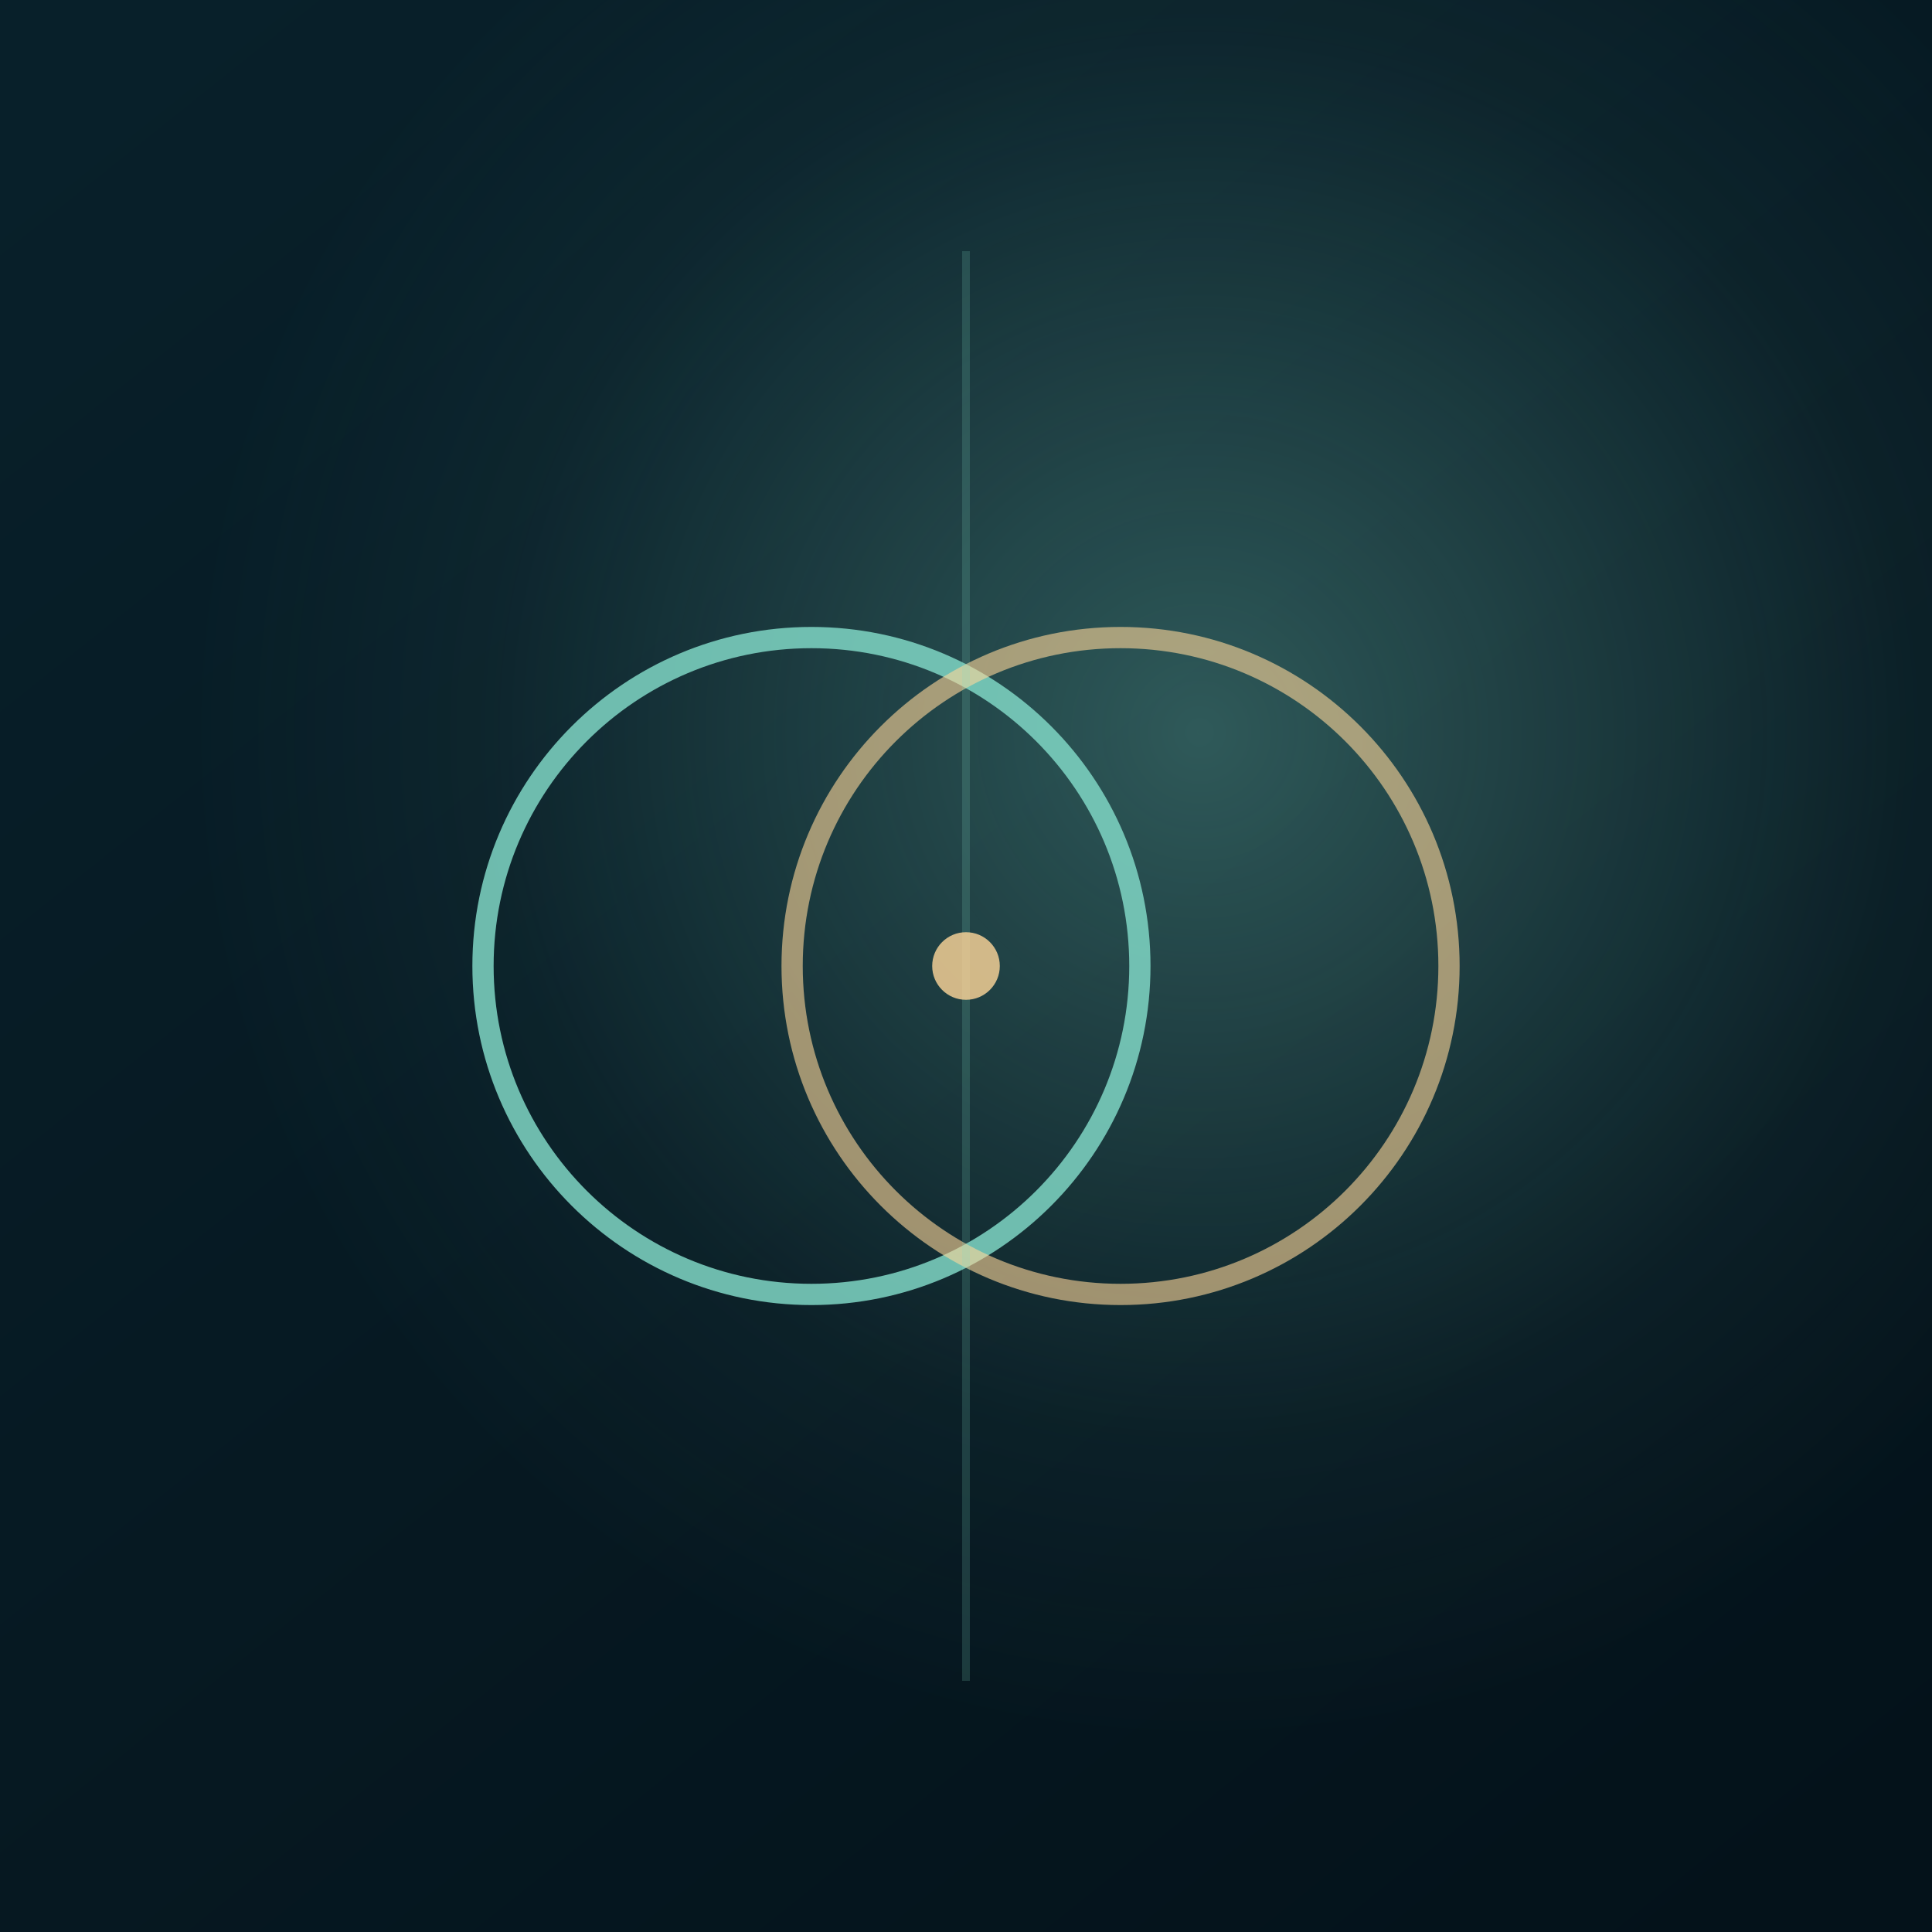
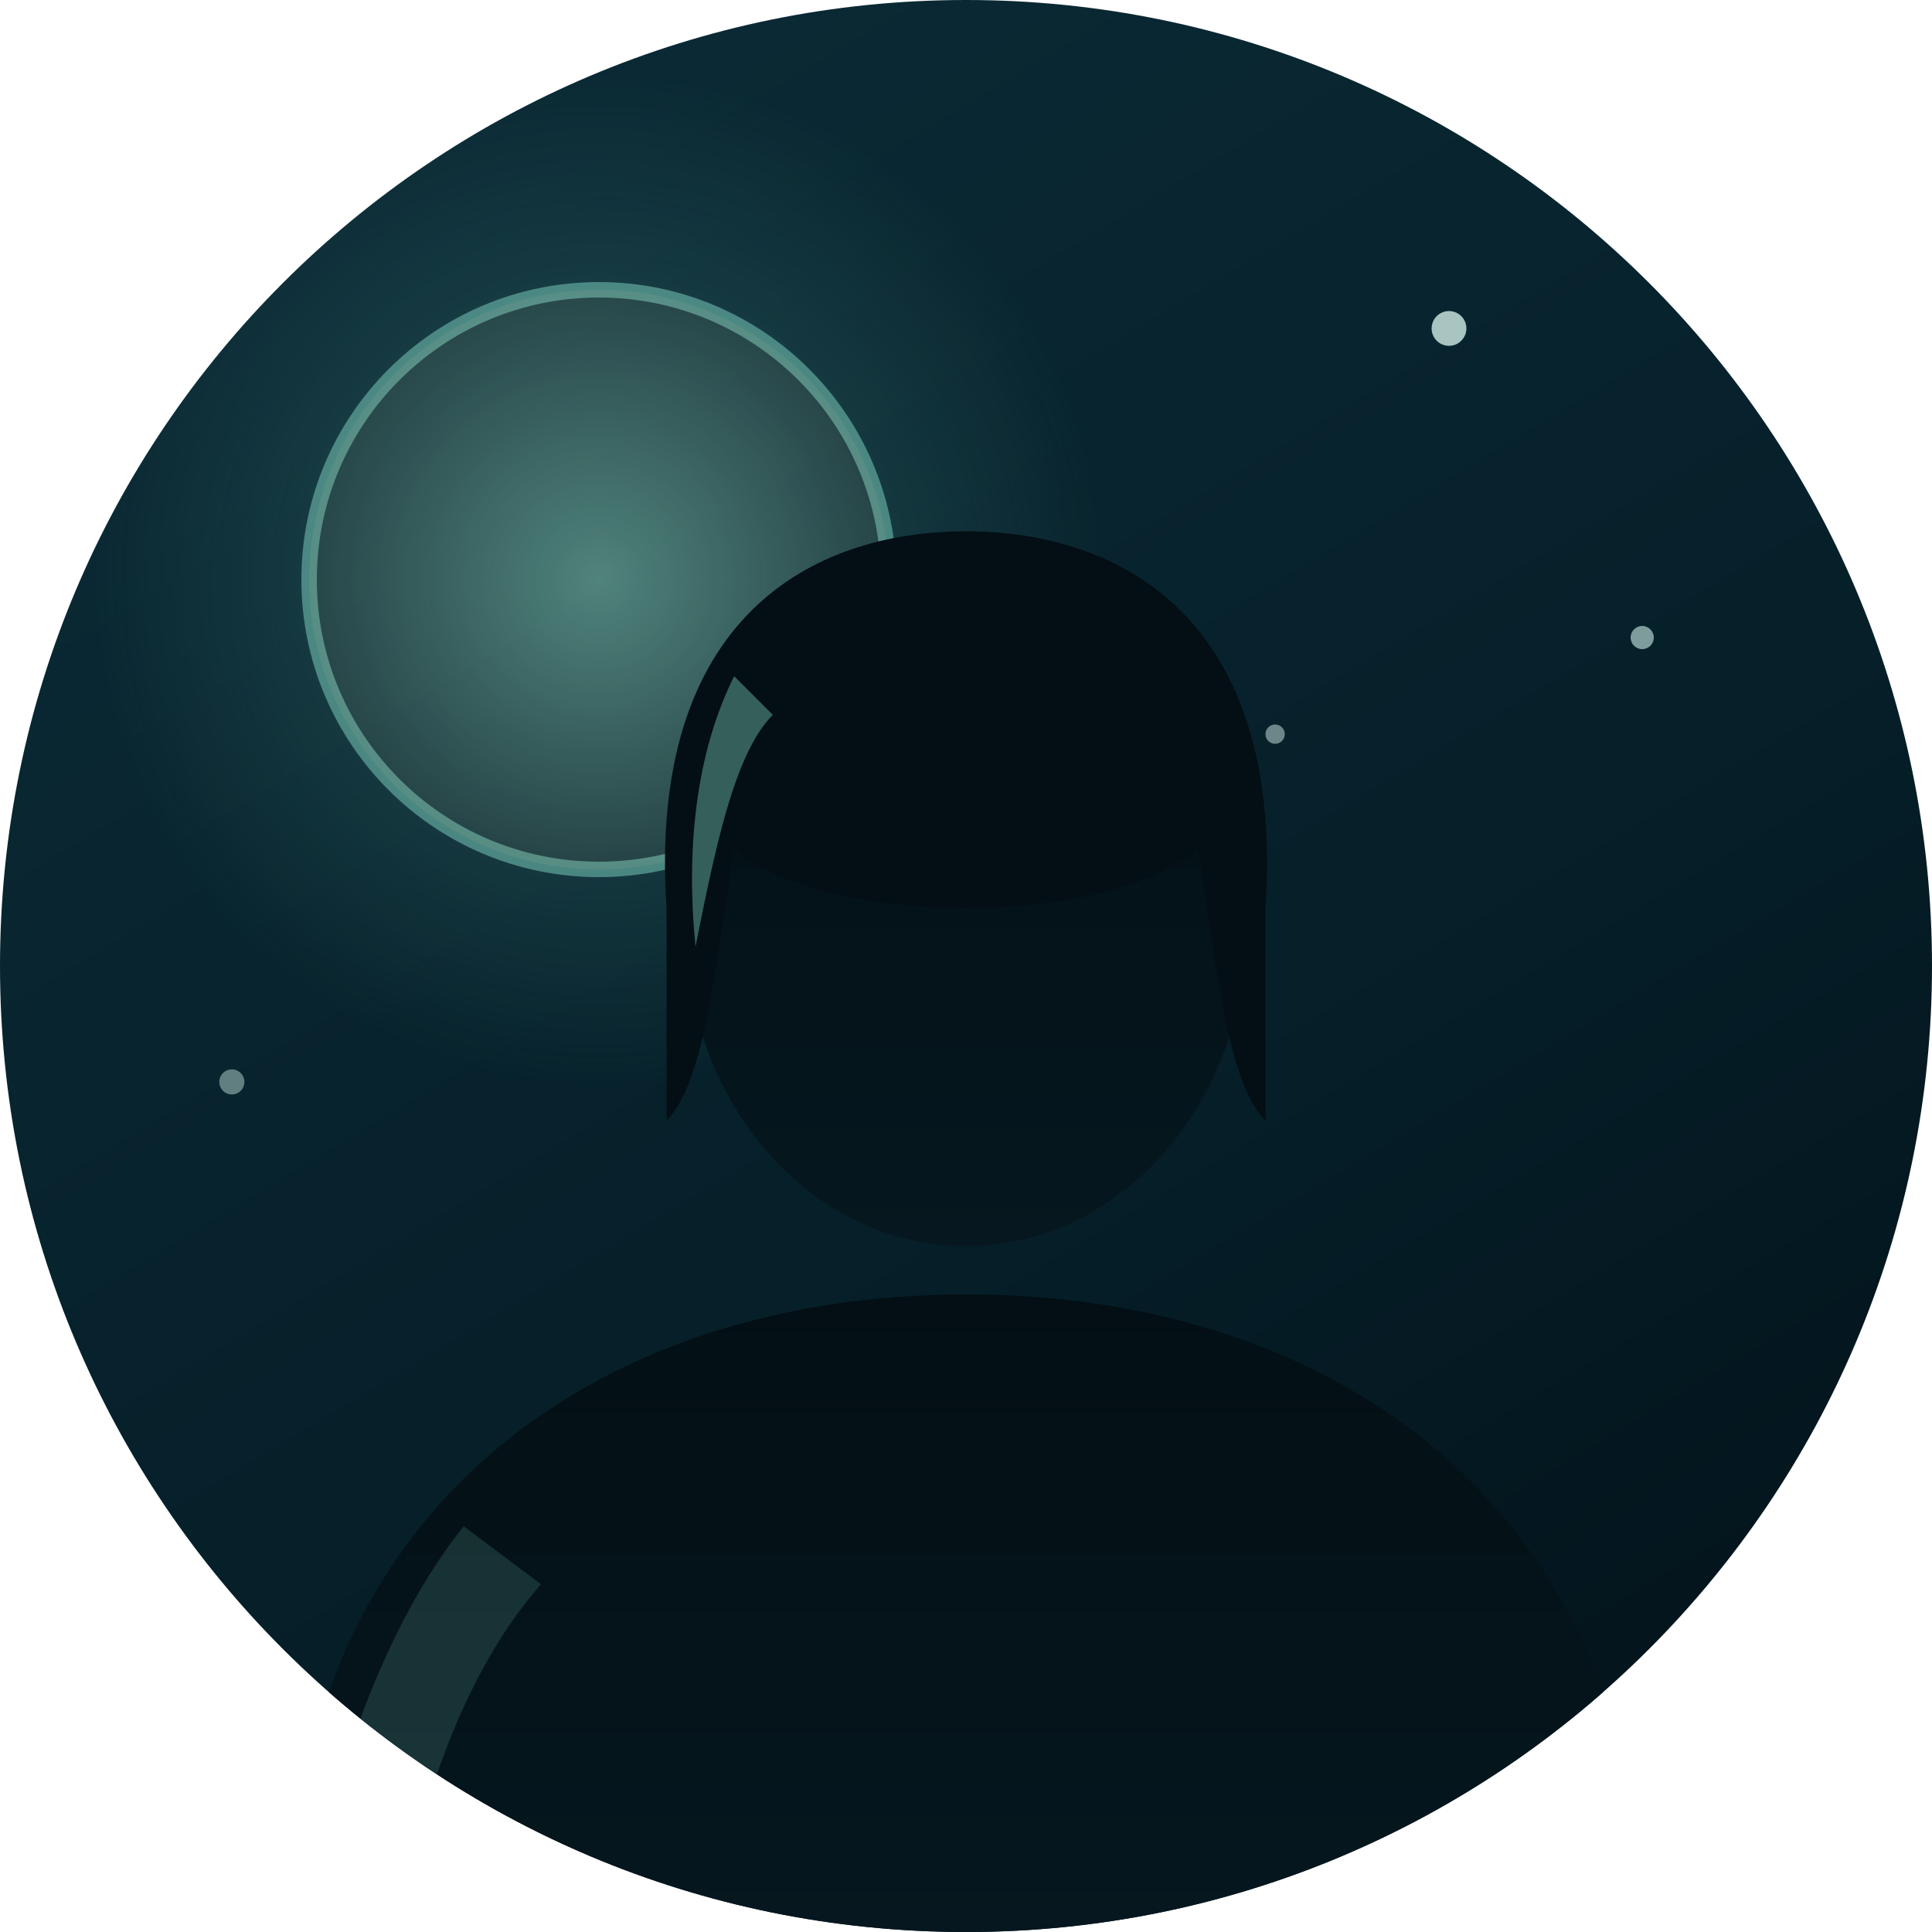
- <svg xmlns="http://www.w3.org/2000/svg" viewBox="0 0 200 200" width="200" height="200" role="img" aria-label="도연서 프로필 도형">
+ <svg xmlns="http://www.w3.org/2000/svg" viewBox="0 0 200 200" width="200" height="200" role="img" aria-label="도연서 작가 실루엣 초상">
  <defs>
-     <linearGradient id="dy-bg" x1="0.1" y1="0" x2="0.9" y2="1">
-       <stop offset="0%" stop-color="#08202a" />
-       <stop offset="100%" stop-color="#04121a" />
+     <linearGradient id="dy-space" x1="0.2" y1="0" x2="0.8" y2="1">
+       <stop offset="0%" stop-color="#0b2b36" />
+       <stop offset="55%" stop-color="#06202a" />
+       <stop offset="100%" stop-color="#03121a" />
    </linearGradient>
-     <radialGradient id="dy-glow" cx="62%" cy="38%" r="52%">
-       <stop offset="0%" stop-color="#7fd6c4" stop-opacity="0.34" />
-       <stop offset="70%" stop-color="#7fd6c4" stop-opacity="0.05" />
+     <radialGradient id="dy-window" cx="50%" cy="50%" r="50%">
+       <stop offset="0%" stop-color="#7fd6c4" stop-opacity="0.5" />
+       <stop offset="60%" stop-color="#7fd6c4" stop-opacity="0.1" />
      <stop offset="100%" stop-color="#7fd6c4" stop-opacity="0" />
    </radialGradient>
+     <linearGradient id="dy-figure" x1="0" y1="0" x2="0" y2="1">
+       <stop offset="0%" stop-color="#030f14" />
+       <stop offset="100%" stop-color="#06171f" />
+     </linearGradient>
+     <clipPath id="dy-clip">
+       <circle cx="100" cy="100" r="100" />
+     </clipPath>
  </defs>
-   <rect width="200" height="200" fill="url(#dy-bg)" />
-   <rect width="200" height="200" fill="url(#dy-glow)" />
-   <circle cx="84" cy="100" r="34" fill="none" stroke="#7fd6c4" stroke-width="2.2" opacity="0.85" />
-   <circle cx="116" cy="100" r="34" fill="none" stroke="#ffd79a" stroke-width="2.2" opacity="0.6" />
-   <line x1="100" y1="26" x2="100" y2="174" stroke="#7fd6c4" stroke-width="0.8" opacity="0.18" />
-   <circle cx="100" cy="100" r="3.5" fill="#ffd79a" opacity="0.8" />
+   <g clip-path="url(#dy-clip)">
+     <rect width="200" height="200" fill="url(#dy-space)" />
+     <circle cx="62" cy="60" r="52" fill="url(#dy-window)" />
+     <circle cx="62" cy="60" r="30" fill="none" stroke="#7fd6c4" stroke-width="1.6" opacity="0.5" />
+     <circle cx="62" cy="60" r="30" fill="#ffd79a" opacity="0.07" />
+     <circle cx="150" cy="34" r="1.8" fill="#cfeee7" opacity="0.8" />
+     <circle cx="170" cy="66" r="1.2" fill="#cfeee7" opacity="0.6" />
+     <circle cx="132" cy="76" r="1" fill="#cfeee7" opacity="0.5" />
+     <circle cx="24" cy="112" r="1.3" fill="#cfeee7" opacity="0.45" />
+     <path d="M30 200 C30 157 61 134 100 134 C139 134 170 157 170 200 Z" fill="url(#dy-figure)" />
+     <ellipse cx="100" cy="96" rx="29" ry="33" fill="url(#dy-figure)" />
+     <path d="M69 94 C67 64 84 55 100 55 C116 55 133 64 131 94 L131 116 C127 112 126 100 124 88 C114 96 86 96 76 88 C74 100 73 112 69 116 Z" fill="#030f14" />
+     <path d="M76 70 C72 78 71 88 72 98 C74 88 76 78 80 74 Z" fill="#7fd6c4" opacity="0.4" />
+     <path d="M48 158 C40 168 34 184 32 200 L41 200 C44 184 49 172 56 164 Z" fill="#7fd6c4" opacity="0.16" />
+   </g>
</svg>
